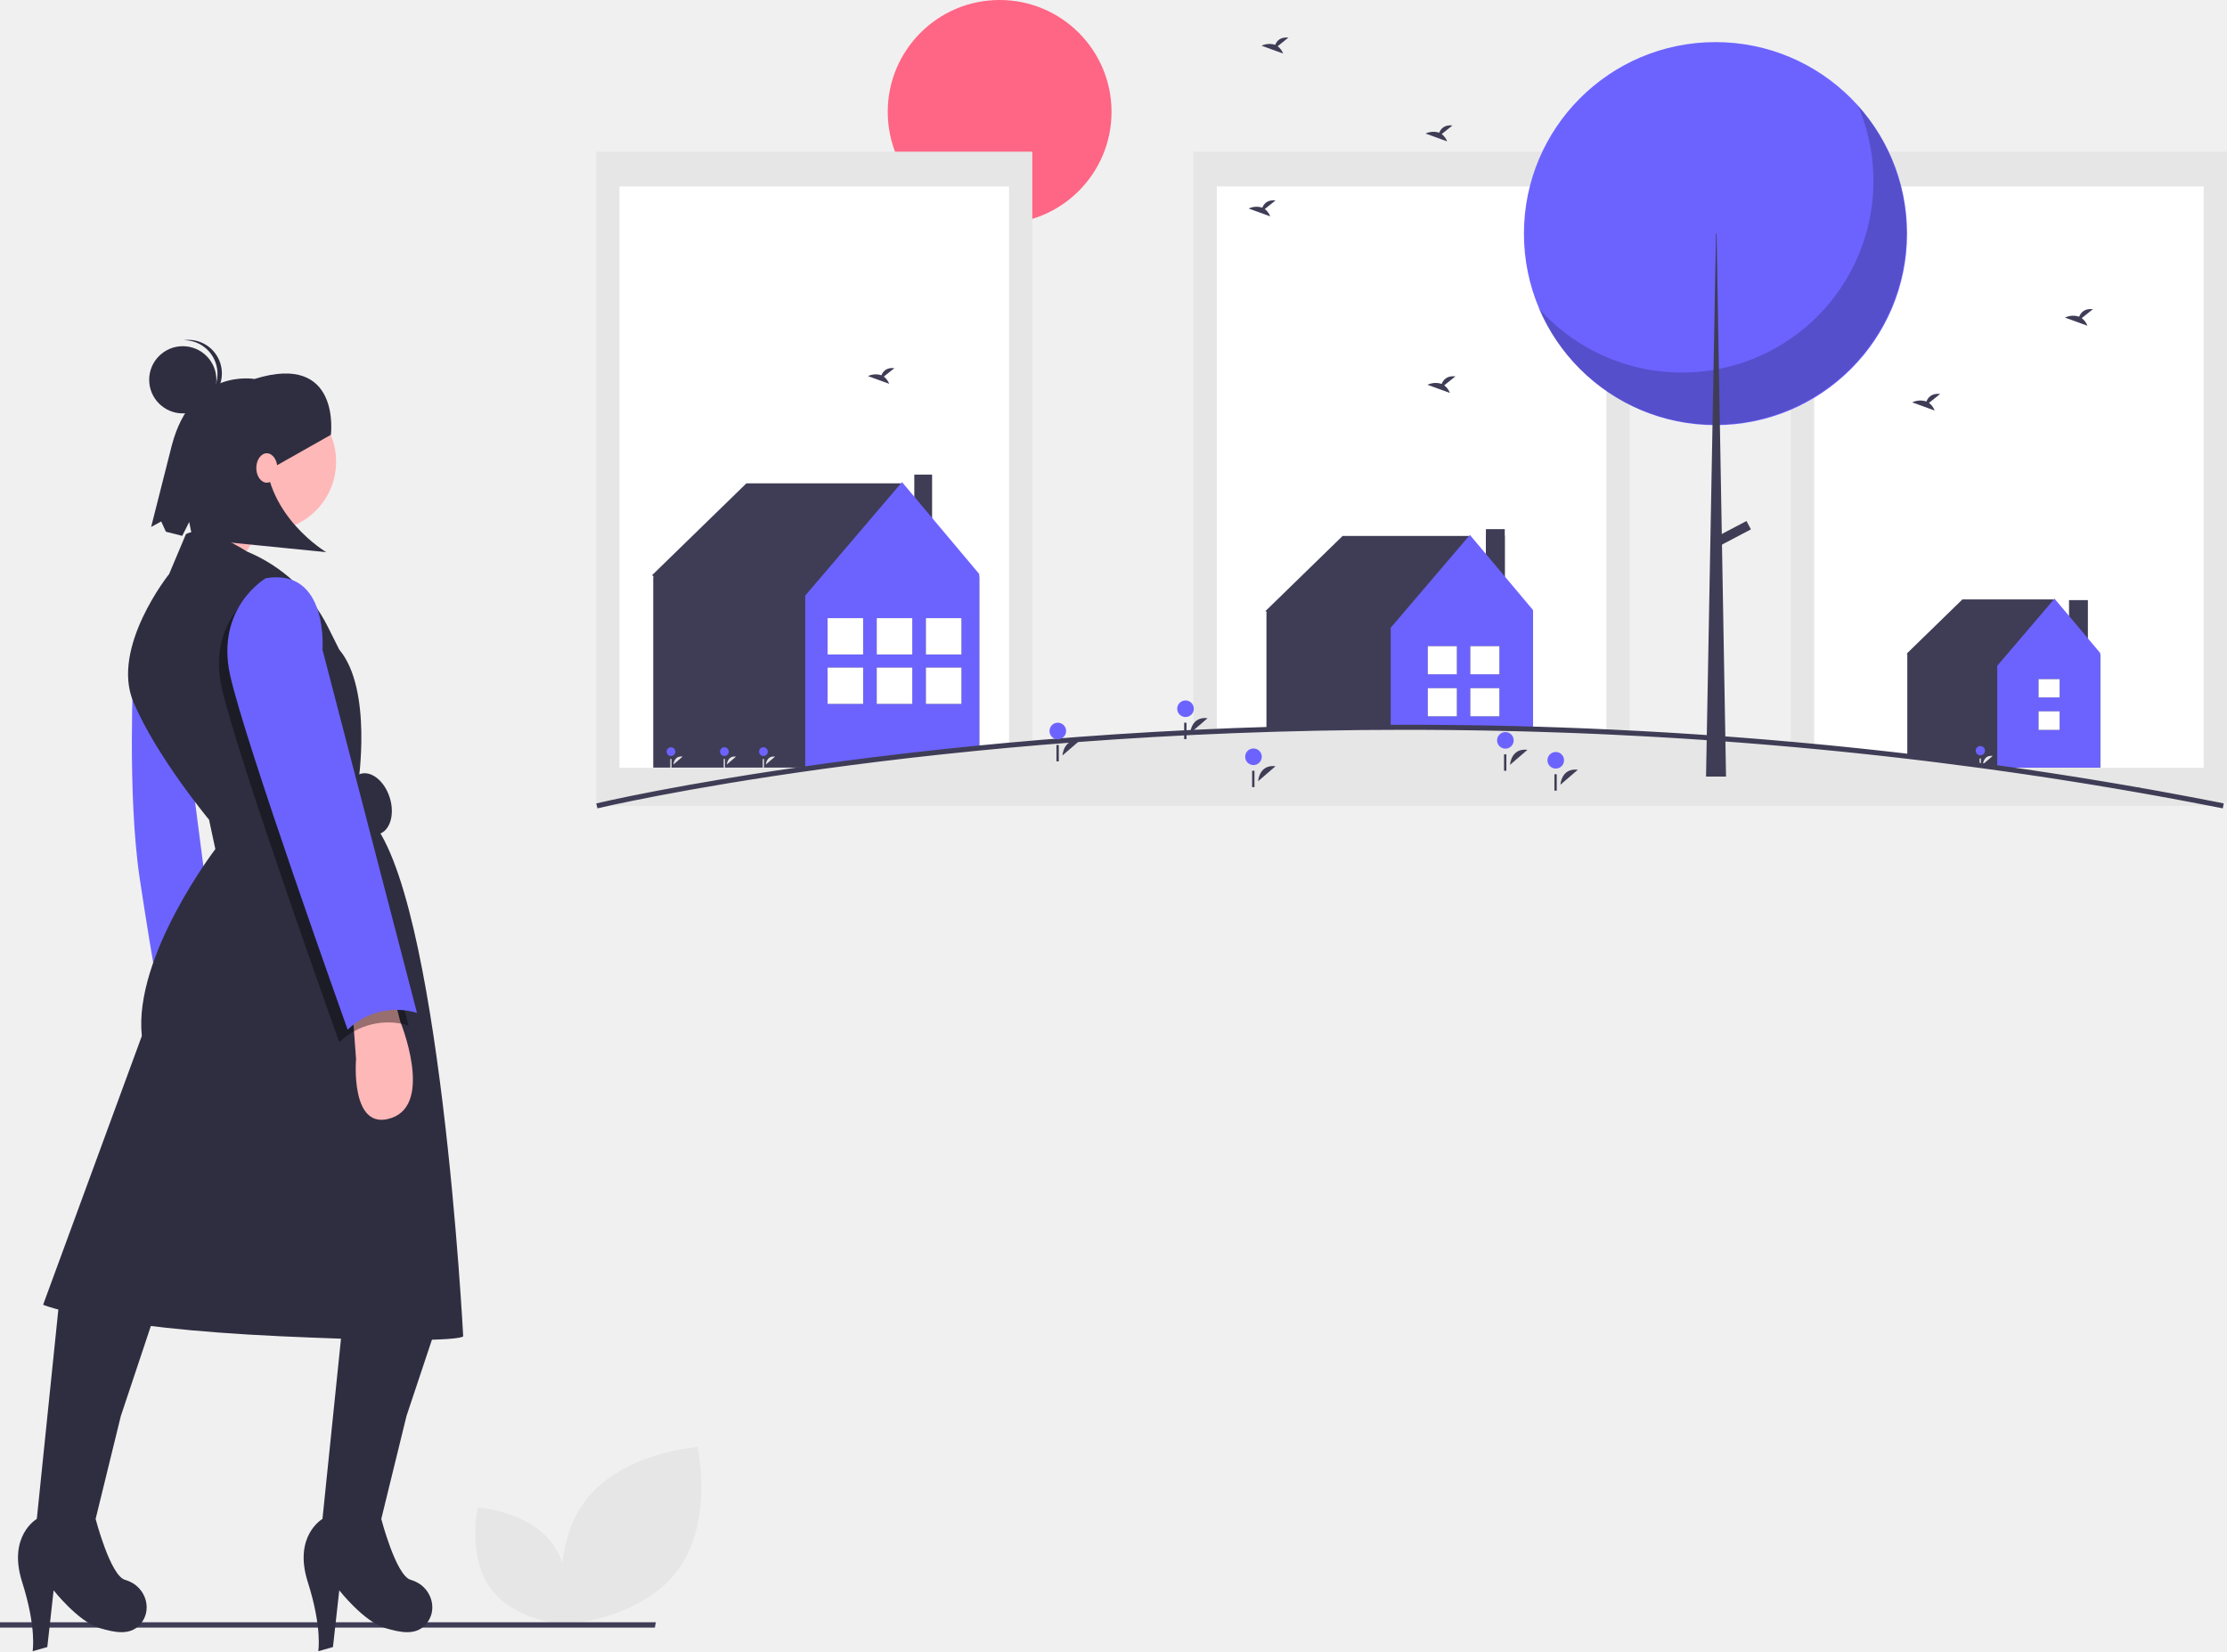
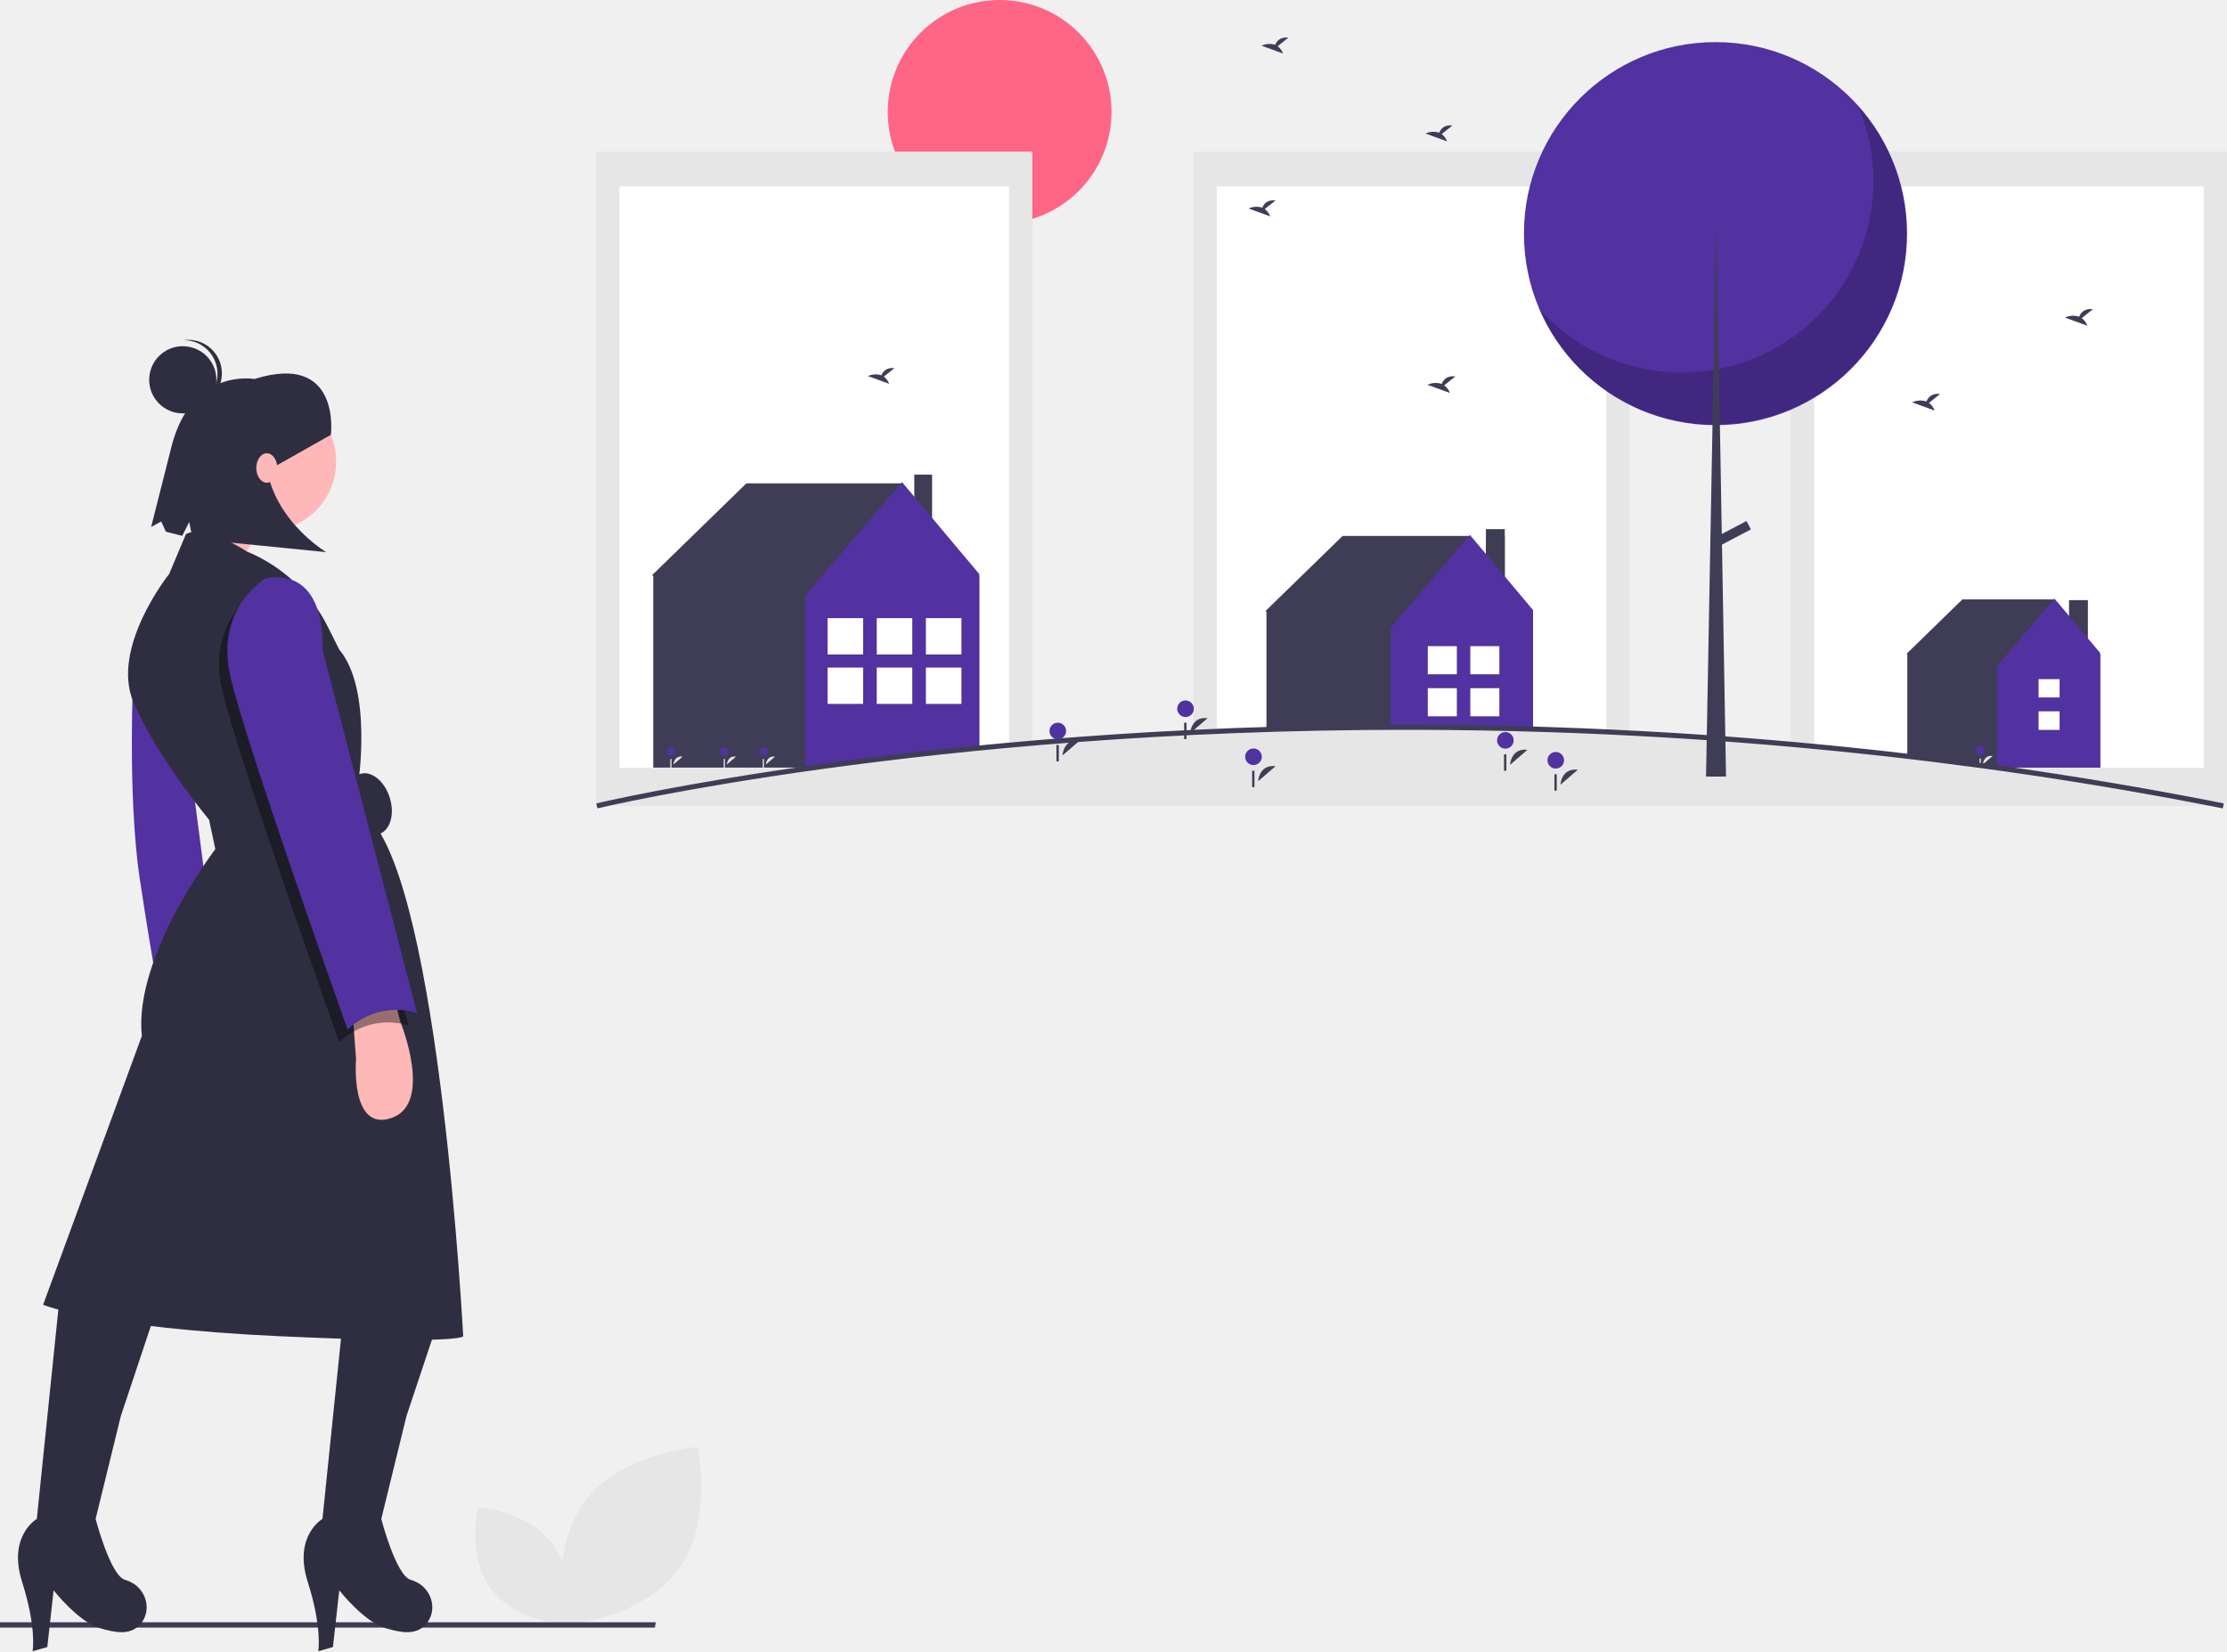
<svg xmlns="http://www.w3.org/2000/svg" id="b60f32bd-2d4f-44b2-aae8-23a042c308d4" data-name="Layer 1" width="876.501" height="650.059" viewBox="0 0 876.501 650.059">
  <path d="M428.432,743.235c-14.42,19.311-44.352,21.344-44.352,21.344s-6.554-29.277,7.866-48.588,44.352-21.344,44.352-21.344S442.852,723.924,428.432,743.235Z" transform="translate(-161.7494 -124.9706)" fill="#e6e6e6" />
  <path d="M354.975,750.494c9.515,12.743,29.267,14.084,29.267,14.084s4.324-19.319-5.191-32.062-29.267-14.084-29.267-14.084S345.46,737.752,354.975,750.494Z" transform="translate(-161.7494 -124.9706)" fill="#e6e6e6" />
  <polygon points="257.738 640.769 0 640.769 0 638.663 258.12 638.663 257.738 640.769" fill="#3f3d56" />
  <rect x="704.84" y="59.708" width="171.662" height="256.248" fill="#e6e6e6" />
  <rect x="714.006" y="73.392" width="153.329" height="228.882" fill="#fff" />
  <rect x="814.329" y="236.255" width="7.421" height="25.69" fill="#3f3d56" />
  <polygon points="826.808 258.178 808.335 235.97 772.369 235.97 750.39 257.378 750.834 257.663 750.675 257.663 750.675 302.192 826.603 302.192 826.603 257.663 826.808 258.178" fill="#3f3d56" />
-   <polygon points="808.62 235.684 786.07 262.122 786.07 302.192 826.603 302.192 826.603 257.092 808.62 235.684" fill="#6c63ff" />
+   <polygon points="808.62 235.684 786.07 262.122 786.07 302.192 826.603 302.192 826.603 257.092 808.62 235.684" fill="#5231A1" />
  <rect x="802.34" y="280.033" width="8.278" height="7.317" fill="#3f3d56" />
  <rect x="802.34" y="267.368" width="8.278" height="7.201" fill="#3f3d56" />
  <rect x="802.34" y="280.033" width="8.278" height="7.317" fill="#fff" />
  <rect x="802.34" y="267.368" width="8.278" height="7.201" fill="#fff" />
  <path d="M942.198,425.857s.177-3.718,3.815-3.286" transform="translate(-161.7494 -124.9706)" fill="#e6e6e6" />
-   <circle cx="779.421" cy="295.527" r="1.821" fill="#6c63ff" />
+   <circle cx="779.421" cy="295.527" r="1.821" fill="#5231A1" />
  <rect x="779.125" y="298.593" width="0.514" height="3.598" fill="#e6e6e6" />
  <rect x="469.738" y="59.708" width="171.662" height="256.248" fill="#e6e6e6" />
  <rect x="478.904" y="73.392" width="153.329" height="228.882" fill="#fff" />
  <path d="M920.946,283.589l4.418-3.534c-3.432-.379-4.843,1.493-5.42,2.975a7.526,7.526,0,0,0-5.6.346l8.84,3.209A6.689,6.689,0,0,0,920.946,283.589Z" transform="translate(-161.7494 -124.9706)" fill="#3f3d56" />
  <path d="M730.168,276.669l4.418-3.534c-3.432-.379-4.843,1.493-5.42,2.975a7.526,7.526,0,0,0-5.601.346l8.84,3.209A6.689,6.689,0,0,0,730.168,276.669Z" transform="translate(-161.7494 -124.9706)" fill="#3f3d56" />
  <path d="M981.076,250.209l4.418-3.534c-3.432-.379-4.843,1.493-5.42,2.975a7.526,7.526,0,0,0-5.601.346l8.84,3.209A6.689,6.689,0,0,0,981.076,250.209Z" transform="translate(-161.7494 -124.9706)" fill="#3f3d56" />
  <rect x="584.825" y="210.882" width="7.421" height="25.69" fill="#3f3d56" />
  <rect x="584.825" y="208.313" width="7.421" height="25.69" fill="#3f3d56" />
  <polygon points="603.461 241.079 578.129 210.991 528.425 210.991 498.051 240.577 498.664 240.971 498.445 240.971 498.445 302.509 603.375 302.509 603.375 240.971 603.461 241.079" fill="#3f3d56" />
-   <polygon points="578.523 210.597 547.36 247.133 547.36 302.509 603.375 302.509 603.375 240.182 578.523 210.597" fill="#6c63ff" />
+   <polygon points="578.523 210.597 547.36 247.133 547.36 302.509 603.375 302.509 603.375 240.182 578.523 210.597" fill="#5231A1" />
  <rect x="561.949" y="270.922" width="11.44" height="11.075" fill="#3f3d56" />
  <rect x="561.949" y="254.383" width="11.44" height="11.075" fill="#3f3d56" />
  <rect x="561.949" y="270.922" width="11.44" height="11.075" fill="#fff" />
  <rect x="561.949" y="254.383" width="11.44" height="11.075" fill="#fff" />
  <rect x="578.681" y="270.922" width="11.44" height="11.075" fill="#3f3d56" />
  <rect x="578.681" y="254.383" width="11.44" height="11.075" fill="#3f3d56" />
  <rect x="578.681" y="270.922" width="11.44" height="11.075" fill="#fff" />
  <rect x="578.681" y="254.383" width="11.44" height="11.075" fill="#fff" />
  <circle cx="393.434" cy="44.038" r="44.038" fill="#ff6584" />
  <rect x="234.636" y="59.708" width="171.662" height="256.248" fill="#e6e6e6" />
  <rect x="243.802" y="73.392" width="153.329" height="228.882" fill="#fff" />
  <polygon points="385.454 227.104 354.54 190.288 293.762 190.288 256.619 226.466 257.37 226.948 257.102 226.948 257.102 302.197 385.411 302.197 385.411 226.948 385.454 227.104" fill="#3f3d56" />
  <path d="M509.601,273.237l4.172-3.337c-3.241-.358-4.572,1.41-5.117,2.809a7.106,7.106,0,0,0-5.288.326l8.347,3.03A6.316,6.316,0,0,0,509.601,273.237Z" transform="translate(-161.7494 -124.9706)" fill="#3f3d56" />
  <rect x="359.847" y="186.841" width="7.008" height="24.257" fill="#3f3d56" />
-   <polygon points="355.022 189.806 316.915 234.482 316.915 302.197 385.411 302.197 385.411 225.983 355.022 189.806" fill="#6c63ff" />
+   <polygon points="355.022 189.806 316.915 234.482 316.915 302.197 385.411 302.197 385.411 225.983 355.022 189.806" fill="#5231A1" />
  <path d="M447.829,425.935s.168-3.511,3.603-3.103" transform="translate(-161.7494 -124.9706)" fill="#e6e6e6" />
-   <circle cx="285.109" cy="295.904" r="1.719" fill="#6c63ff" />
+   <circle cx="285.109" cy="295.904" r="1.719" fill="#5231A1" />
  <rect x="284.83" y="298.799" width="0.485" height="3.397" fill="#e6e6e6" />
  <path d="M463.192,425.935s.168-3.511,3.603-3.103" transform="translate(-161.7494 -124.9706)" fill="#e6e6e6" />
-   <circle cx="300.472" cy="295.904" r="1.719" fill="#6c63ff" />
+   <circle cx="300.472" cy="295.904" r="1.719" fill="#5231A1" />
  <rect x="300.193" y="298.799" width="0.485" height="3.397" fill="#e6e6e6" />
  <path d="M426.806,425.935s.168-3.511,3.603-3.103" transform="translate(-161.7494 -124.9706)" fill="#e6e6e6" />
-   <circle cx="264.087" cy="295.904" r="1.719" fill="#6c63ff" />
+   <circle cx="264.087" cy="295.904" r="1.719" fill="#5231A1" />
  <rect x="263.807" y="298.799" width="0.485" height="3.397" fill="#e6e6e6" />
  <rect x="325.721" y="243.349" width="13.989" height="14.303" fill="#3f3d56" />
  <rect x="325.721" y="262.811" width="13.989" height="14.303" fill="#3f3d56" />
  <rect x="325.721" y="243.349" width="13.989" height="14.303" fill="#fff" />
  <rect x="325.721" y="262.811" width="13.989" height="14.303" fill="#fff" />
  <rect x="345.068" y="243.349" width="13.989" height="14.303" fill="#3f3d56" />
  <rect x="345.068" y="262.811" width="13.989" height="14.303" fill="#3f3d56" />
  <rect x="345.068" y="243.349" width="13.989" height="14.303" fill="#fff" />
  <rect x="345.068" y="262.811" width="13.989" height="14.303" fill="#fff" />
  <rect x="364.414" y="243.349" width="13.989" height="14.303" fill="#3f3d56" />
  <rect x="364.414" y="262.811" width="13.989" height="14.303" fill="#3f3d56" />
  <rect x="364.414" y="243.349" width="13.989" height="14.303" fill="#fff" />
  <rect x="364.414" y="262.811" width="13.989" height="14.303" fill="#fff" />
  <path d="M1036.785,442.231H396.649S526.619,410.934,718.049,411.289q1.611,0,3.223.009,5.728.021,11.522.078,4.536.048,9.109.12c1.317.018,2.634.042,3.959.065.53.009,1.052.018,1.575.028q1.821.035,3.664.074,3.455.069,6.931.157,3.046.076,6.122.166c.78.018,1.575.042,2.362.069q5.574.159,11.191.369c.868.032,1.736.065,2.612.097,1.199.041,2.406.092,3.605.138q2.384.097,4.768.198c2.068.088,4.128.18,6.195.277q6.49.297,13.053.655,4.878.256,9.786.553c1.391.083,2.789.171,4.187.258q3.212.194,6.438.41c1.369.092,2.745.184,4.113.277,1.656.111,3.304.226,4.959.346,1.648.12,3.311.24,4.967.364q2.494.187,4.989.378c1.67.129,3.333.258,5.003.397,1.648.129,3.296.267,4.952.406q10.573.878,21.301,1.914c1.369.129,2.752.263,4.128.401q2.13.208,4.275.429,2.98.297,5.982.618,2.572.27,5.151.549c1.552.166,3.12.337,4.68.512l.486.055c1.722.189,3.451.387,5.173.586,1.729.198,3.466.401,5.195.604q2.605.304,5.209.623c1.744.212,3.48.424,5.224.641,1.361.171,2.715.341,4.076.512.677.088,1.354.171,2.031.258q2.185.284,4.385.572,2.627.346,5.261.696c.199.028.39.055.589.078q4.084.553,8.175,1.125c.368.051.743.106,1.118.157q2.141.297,4.282.609c1.427.207,2.855.41,4.29.623.059.005.118.014.177.023,2.023.295,4.039.595,6.07.904q1.512.221,3.024.457c1.383.208,2.759.42,4.142.636.905.143,1.81.286,2.722.429.67.097,1.339.203,2.009.314q2.119.325,4.246.673,1.976.318,3.951.641a.92.92,0,0,1,.11.018c.316.051.625.101.942.152.964.157,1.928.318,2.899.48.993.166,1.994.332,2.995.503.876.148,1.759.295,2.634.447a.332.332,0,0,1,.074.009c.125.018.25.041.375.065,1.015.171,2.031.341,3.046.521,1.015.175,2.031.35,3.054.53.103.014.206.032.309.051q1.181.201,2.362.415s0-.005.007,0c.449.074.898.157,1.347.235q1.799.318,3.598.641c.773.138,1.553.277,2.325.42q3.234.588,6.482,1.185c2.163.401,4.334.807,6.497,1.217,1.302.244,2.597.493,3.9.747q1.832.346,3.664.706C1033.128,441.512,1034.96,441.867,1036.785,442.231Z" transform="translate(-161.7494 -124.9706)" fill="#e6e6e6" />
  <path d="M396.649,442.231" transform="translate(-161.7494 -124.9706)" fill="none" stroke="#3f3d56" stroke-miterlimit="10" stroke-width="2" />
  <path d="M1036.589,443.212c-1.623-.324-3.252-.641-4.877-.957l-.601-.117q-1.83-.36-3.658-.704c-1.306-.255-2.599-.503-3.898-.747q-3.246-.616-6.495-1.217-2.84-.527-5.677-1.039l-.802-.146c-.66-.122-1.324-.24-1.983-.358l-.339-.061q-1.636-.296-3.27-.583l-.507-.089v.01l-1.179-.214-.064-.012-.113-.021q-1.085-.196-2.173-.381c-.104-.019-.188-.034-.272-.045l-3.092-.536c-.969-.172-1.934-.334-2.897-.496l-.146-.024c-.128-.023-.242-.045-.355-.062-.87-.147-1.648-.278-2.423-.408l-7.246-1.204q-1.975-.325-3.948-.64-2.127-.346-4.237-.672c-.675-.111-1.338-.216-2-.312l-2.736-.431c-1.38-.216-2.754-.428-4.135-.635-1.01-.157-2.015-.309-3.021-.456-2.034-.31-4.049-.609-6.07-.903l-.178-.023q-1.38-.204-2.752-.4l-1.535-.222q-2.139-.311-4.276-.608l-1.117-.157q-4.097-.574-8.172-1.125c-.155-.018-.322-.041-.494-.065l-15.838-2.05c-1.742-.216-3.479-.428-5.222-.641q-2.602-.318-5.204-.622c-1.729-.203-3.465-.406-5.192-.604-1.72-.198-3.448-.396-5.168-.585l-.49-.056c-1.556-.174-3.122-.345-4.672-.511q-2.417-.265-4.816-.514l-.332-.035q-3.001-.318-5.978-.617-2.143-.221-4.272-.429c-1.376-.138-2.758-.271-4.124-.4-6.999-.677-14.161-1.32-21.291-1.913-1.686-.141-3.316-.278-4.946-.406-1.674-.139-3.334-.267-5.003-.396q-2.492-.193-4.985-.378c-1.483-.111-2.973-.219-4.451-.327l-.514-.037c-1.653-.12-3.3-.235-4.953-.345l-4.114-.277q-3.218-.214-6.432-.41l-.373-.023q-1.91-.119-3.812-.235-4.906-.289-9.778-.553-6.555-.36-13.047-.654c-2.066-.097-4.125-.189-6.191-.277q-2.164-.094-4.325-.18l-1.657-.065c-.795-.032-1.591-.063-2.383-.09l-2.615-.097q-5.613-.208-11.182-.369c-.791-.027-1.581-.051-2.357-.069-2.057-.06-4.094-.116-6.123-.166q-3.473-.083-6.927-.157l-5.236-.101q-1.985-.035-3.954-.065c-3.055-.05-6.084-.087-9.106-.12q-5.792-.062-11.516-.079l-.293-.001q-1.463-.006-2.926-.008c-1.062-.002-2.133-.003-3.191-.003-187.408,0-316.683,30.606-317.974,30.917l-.468-1.944c1.293-.312,130.819-30.973,318.442-30.973,1.071,0,2.118.001,3.193.003q1.463,0,2.932.008l.293.001q5.73.021,11.529.079c3.026.032,6.06.069,9.115.12q1.973.028,3.959.065l5.244.101q3.453.07,6.933.158,3.05.075,6.127.166c.778.018,1.576.042,2.368.069q5.566.159,11.192.369l2.612.097c.793.028,1.593.059,2.391.091l1.66.066q2.165.088,4.328.18c2.069.088,4.13.18,6.199.277q6.494.297,13.062.655,4.878.256,9.789.554,1.904.114,3.819.235l.371.023q3.212.194,6.442.411l4.114.277c1.656.11,3.307.226,4.964.346l.514.038c1.48.107,2.972.215,4.456.327q2.495.187,4.99.378c1.673.129,3.337.259,5.009.397q2.445.192,4.905.402c7.186.597,14.356,1.241,21.362,1.918,1.367.129,2.753.263,4.131.401,1.419.139,2.848.282,4.277.43q2.978.297,5.985.618l.331.035q2.407.253,4.823.514c1.551.166,3.119.337,4.682.512l.487.056c1.719.189,3.45.387,5.174.585,1.729.199,3.466.402,5.196.604q2.607.305,5.214.623c1.745.212,3.481.424,5.227.642l15.869,2.054c.155.021.307.043.464.061,2.744.372,5.468.745,8.199,1.128l1.113.156q2.15.299,4.292.61l1.533.222q1.377.199,2.76.401c.024.008.101.011.186.024q3.021.44,6.064.903,1.509.22,3.027.457c1.38.207,2.758.419,4.144.637l2.723.429c.664.096,1.341.203,2.018.315q2.105.323,4.242.673,1.976.317,3.953.641a1.632,1.632,0,0,1,.19.035l7.063,1.169c.749.126,1.502.253,2.25.382l.186.029c.085.011.221.036.357.061l.13.021c.971.164,1.94.327,2.911.499l3.052.53c.072.009.187.029.302.049q1.012.172,2.021.354l.206-.114.336.208c.231.039.462.08.693.121l.796.141q1.636.29,3.273.584l.338.06c.663.119,1.33.238,1.991.36l.799.145q2.837.516,5.685,1.04c2.164.402,4.337.808,6.501,1.219,1.302.244,2.601.494,3.904.748,1.218.23,2.442.465,3.666.706l.598.117c1.628.316,3.261.634,4.886.959Z" transform="translate(-161.7494 -124.9706)" fill="#3f3d56" />
-   <circle cx="675.187" cy="91.974" r="75.396" fill="#6c63ff" />
+   <circle cx="675.187" cy="91.974" r="75.396" fill="#5231A1" />
  <path d="M893.02,166.586a75.401,75.401,0,0,1-125.631,79.796,75.402,75.402,0,1,0,125.631-79.796Z" transform="translate(-161.7494 -124.9706)" opacity="0.2" />
  <polygon points="675.394 91.974 675.601 91.974 679.33 305.732 671.459 305.732 675.394 91.974" fill="#3f3d56" />
  <rect x="841.908" y="327.966" width="3.728" height="14.085" transform="translate(585.3786 -692.6478) rotate(62.23413)" fill="#3f3d56" />
  <path d="M656.934,432.513s.318-6.673,6.847-5.897" transform="translate(-161.7494 -124.9706)" fill="#3f3d56" />
-   <circle cx="493.34" cy="297.925" r="3.267" fill="#6c63ff" />
+   <circle cx="493.34" cy="297.925" r="3.267" fill="#5231A1" />
  <rect x="492.808" y="303.427" width="0.922" height="6.456" fill="#3f3d56" />
  <path d="M775.907,433.896s.318-6.673,6.847-5.897" transform="translate(-161.7494 -124.9706)" fill="#3f3d56" />
-   <circle cx="612.313" cy="299.308" r="3.267" fill="#6c63ff" />
+   <circle cx="612.313" cy="299.308" r="3.267" fill="#5231A1" />
  <rect x="611.781" y="304.81" width="0.922" height="6.456" fill="#3f3d56" />
  <path d="M579.924,422.368s.318-6.673,6.847-5.897" transform="translate(-161.7494 -124.9706)" fill="#3f3d56" />
-   <circle cx="416.33" cy="287.78" r="3.267" fill="#6c63ff" />
+   <circle cx="416.33" cy="287.78" r="3.267" fill="#5231A1" />
  <rect x="415.799" y="293.282" width="0.922" height="6.456" fill="#3f3d56" />
  <path d="M630.188,413.606s.318-6.673,6.847-5.897" transform="translate(-161.7494 -124.9706)" fill="#3f3d56" />
-   <circle cx="466.594" cy="279.018" r="3.267" fill="#6c63ff" />
+   <circle cx="466.594" cy="279.018" r="3.267" fill="#5231A1" />
  <rect x="466.062" y="284.52" width="0.922" height="6.456" fill="#3f3d56" />
  <path d="M756.078,426.057s.318-6.673,6.847-5.897" transform="translate(-161.7494 -124.9706)" fill="#3f3d56" />
-   <circle cx="592.484" cy="291.469" r="3.267" fill="#6c63ff" />
+   <circle cx="592.484" cy="291.469" r="3.267" fill="#5231A1" />
  <rect x="591.952" y="296.971" width="0.922" height="6.456" fill="#3f3d56" />
  <path d="M664.608,143.17l4.245-3.395c-3.298-.364-4.653,1.435-5.207,2.858a7.231,7.231,0,0,0-5.381.332l8.494,3.083A6.427,6.427,0,0,0,664.608,143.17Z" transform="translate(-161.7494 -124.9706)" fill="#3f3d56" />
  <path d="M729.167,177.755l4.245-3.395c-3.298-.364-4.653,1.435-5.207,2.858a7.231,7.231,0,0,0-5.381.332l8.494,3.083A6.427,6.427,0,0,0,729.167,177.755Z" transform="translate(-161.7494 -124.9706)" fill="#3f3d56" />
  <path d="M659.535,207.267l4.245-3.395c-3.298-.364-4.653,1.435-5.207,2.858a7.231,7.231,0,0,0-5.381.332l8.494,3.083A6.427,6.427,0,0,0,659.535,207.267Z" transform="translate(-161.7494 -124.9706)" fill="#3f3d56" />
  <ellipse cx="307.263" cy="441.473" rx="8.267" ry="12.4" transform="translate(-278.9437 -13.86844) rotate(-17.26732)" fill="#2f2e41" />
-   <path d="M214.265,388.154s-2.48,49.599,2.48,82.666,10.747,64.479,10.747,64.479,14.053-10.747,22.32-7.44L234.931,412.954Z" transform="translate(-161.7494 -124.9706)" fill="#6c63ff" />
+   <path d="M214.265,388.154s-2.48,49.599,2.48,82.666,10.747,64.479,10.747,64.479,14.053-10.747,22.32-7.44L234.931,412.954Z" transform="translate(-161.7494 -124.9706)" fill="#5231A1" />
  <circle cx="105.008" cy="181.757" r="27.28" fill="#ffb8b8" />
  <polygon points="87.235 188.784 75.662 218.544 92.195 225.984 108.728 196.224 87.235 188.784" fill="#ffb8b8" />
  <path d="M258.88,342.069h0s-16.509-10.955-23.949-6.821l-6.613,15.706s-23.146,28.933-14.053,50.426,29.76,46.293,29.76,46.293l2.48,11.573s-32.24,42.16-28.933,73.572L178.718,638.631s21.493,9.093,93.412,12.4,71.919,0,71.919,0-9.093-176.078-37.2-204.184l-4.133-13.227s5.787-37.2-7.44-52.906l-4.469-8.938A62.267,62.267,0,0,0,258.88,342.069Z" transform="translate(-161.7494 -124.9706)" fill="#2f2e41" />
  <path d="M300.237,519.592l1.653,22.32s-2.48,28.933,14.053,23.146S319.25,527.032,319.25,527.032l-2.48-9.92Z" transform="translate(-161.7494 -124.9706)" fill="#ffb8b8" />
  <path d="M185.332,634.498,176.238,722.95s-11.573,6.613-5.787,24.8,4.133,27.28,4.133,27.28l5.787-1.653,2.48-22.32s9.713,12.4,18.186,14.88c5.884,1.722,11.968,3.046,15.967-1.566,4.658-5.372,2.411-13.669-4.029-16.685a13.526,13.526,0,0,0-2.018-.762c-5.787-1.653-11.573-23.973-11.573-23.973l9.92-40.506,14.88-44.639Z" transform="translate(-161.7494 -124.9706)" fill="#2f2e41" />
  <path d="M297.757,634.498,288.664,722.95s-11.573,6.613-5.787,24.8,4.133,27.28,4.133,27.28l5.787-1.653,2.48-22.32s9.713,12.4,18.186,14.88c5.884,1.722,11.968,3.046,15.967-1.566,4.658-5.372,2.411-13.669-4.029-16.685a13.526,13.526,0,0,0-2.018-.762C317.597,745.27,311.81,722.95,311.81,722.95L321.73,682.444l14.88-44.639Z" transform="translate(-161.7494 -124.9706)" fill="#2f2e41" />
  <path d="M263.037,357.567s-19.84,11.573-14.053,38.026S295.277,535.299,295.277,535.299a27.565,27.565,0,0,1,27.28-6.613l-37.2-143.012S287.837,353.434,263.037,357.567Z" transform="translate(-161.7494 -124.9706)" opacity="0.4" />
-   <path d="M266.344,352.608s-19.84,11.573-14.053,38.026,46.293,139.705,46.293,139.705a27.565,27.565,0,0,1,27.28-6.613L288.664,380.714S291.144,348.474,266.344,352.608Z" transform="translate(-161.7494 -124.9706)" fill="#6c63ff" />
+   <path d="M266.344,352.608s-19.84,11.573-14.053,38.026,46.293,139.705,46.293,139.705a27.565,27.565,0,0,1,27.28-6.613L288.664,380.714S291.144,348.474,266.344,352.608Z" transform="translate(-161.7494 -124.9706)" fill="#5231A1" />
  <path d="M291.977,296.149s4.202-32.705-30.087-21.981c0,0-24.49-4.493-32.521,26.139l-8.132,32.111,3.963-2.157,1.848,4.039,6.422,1.626,2.748-5.455,1.329,6.624,52.601,5.244s-23.559-13.933-23.932-38.903l4.487,4.742Z" transform="translate(-161.7494 -124.9706)" fill="#2f2e41" />
  <circle cx="71.942" cy="149.518" r="13.227" fill="#2f2e41" />
  <path d="M247.32,271.25a13.216,13.216,0,0,0-13.22-12.362c.273-.035.544-.077.822-.095a13.227,13.227,0,1,1,1.697,26.399c-.278.018-.552.011-.828.011A13.216,13.216,0,0,0,247.32,271.25Z" transform="translate(-161.7494 -124.9706)" fill="#2f2e41" />
  <ellipse cx="105.008" cy="184.237" rx="4.133" ry="5.787" fill="#ffb8b8" />
</svg>
